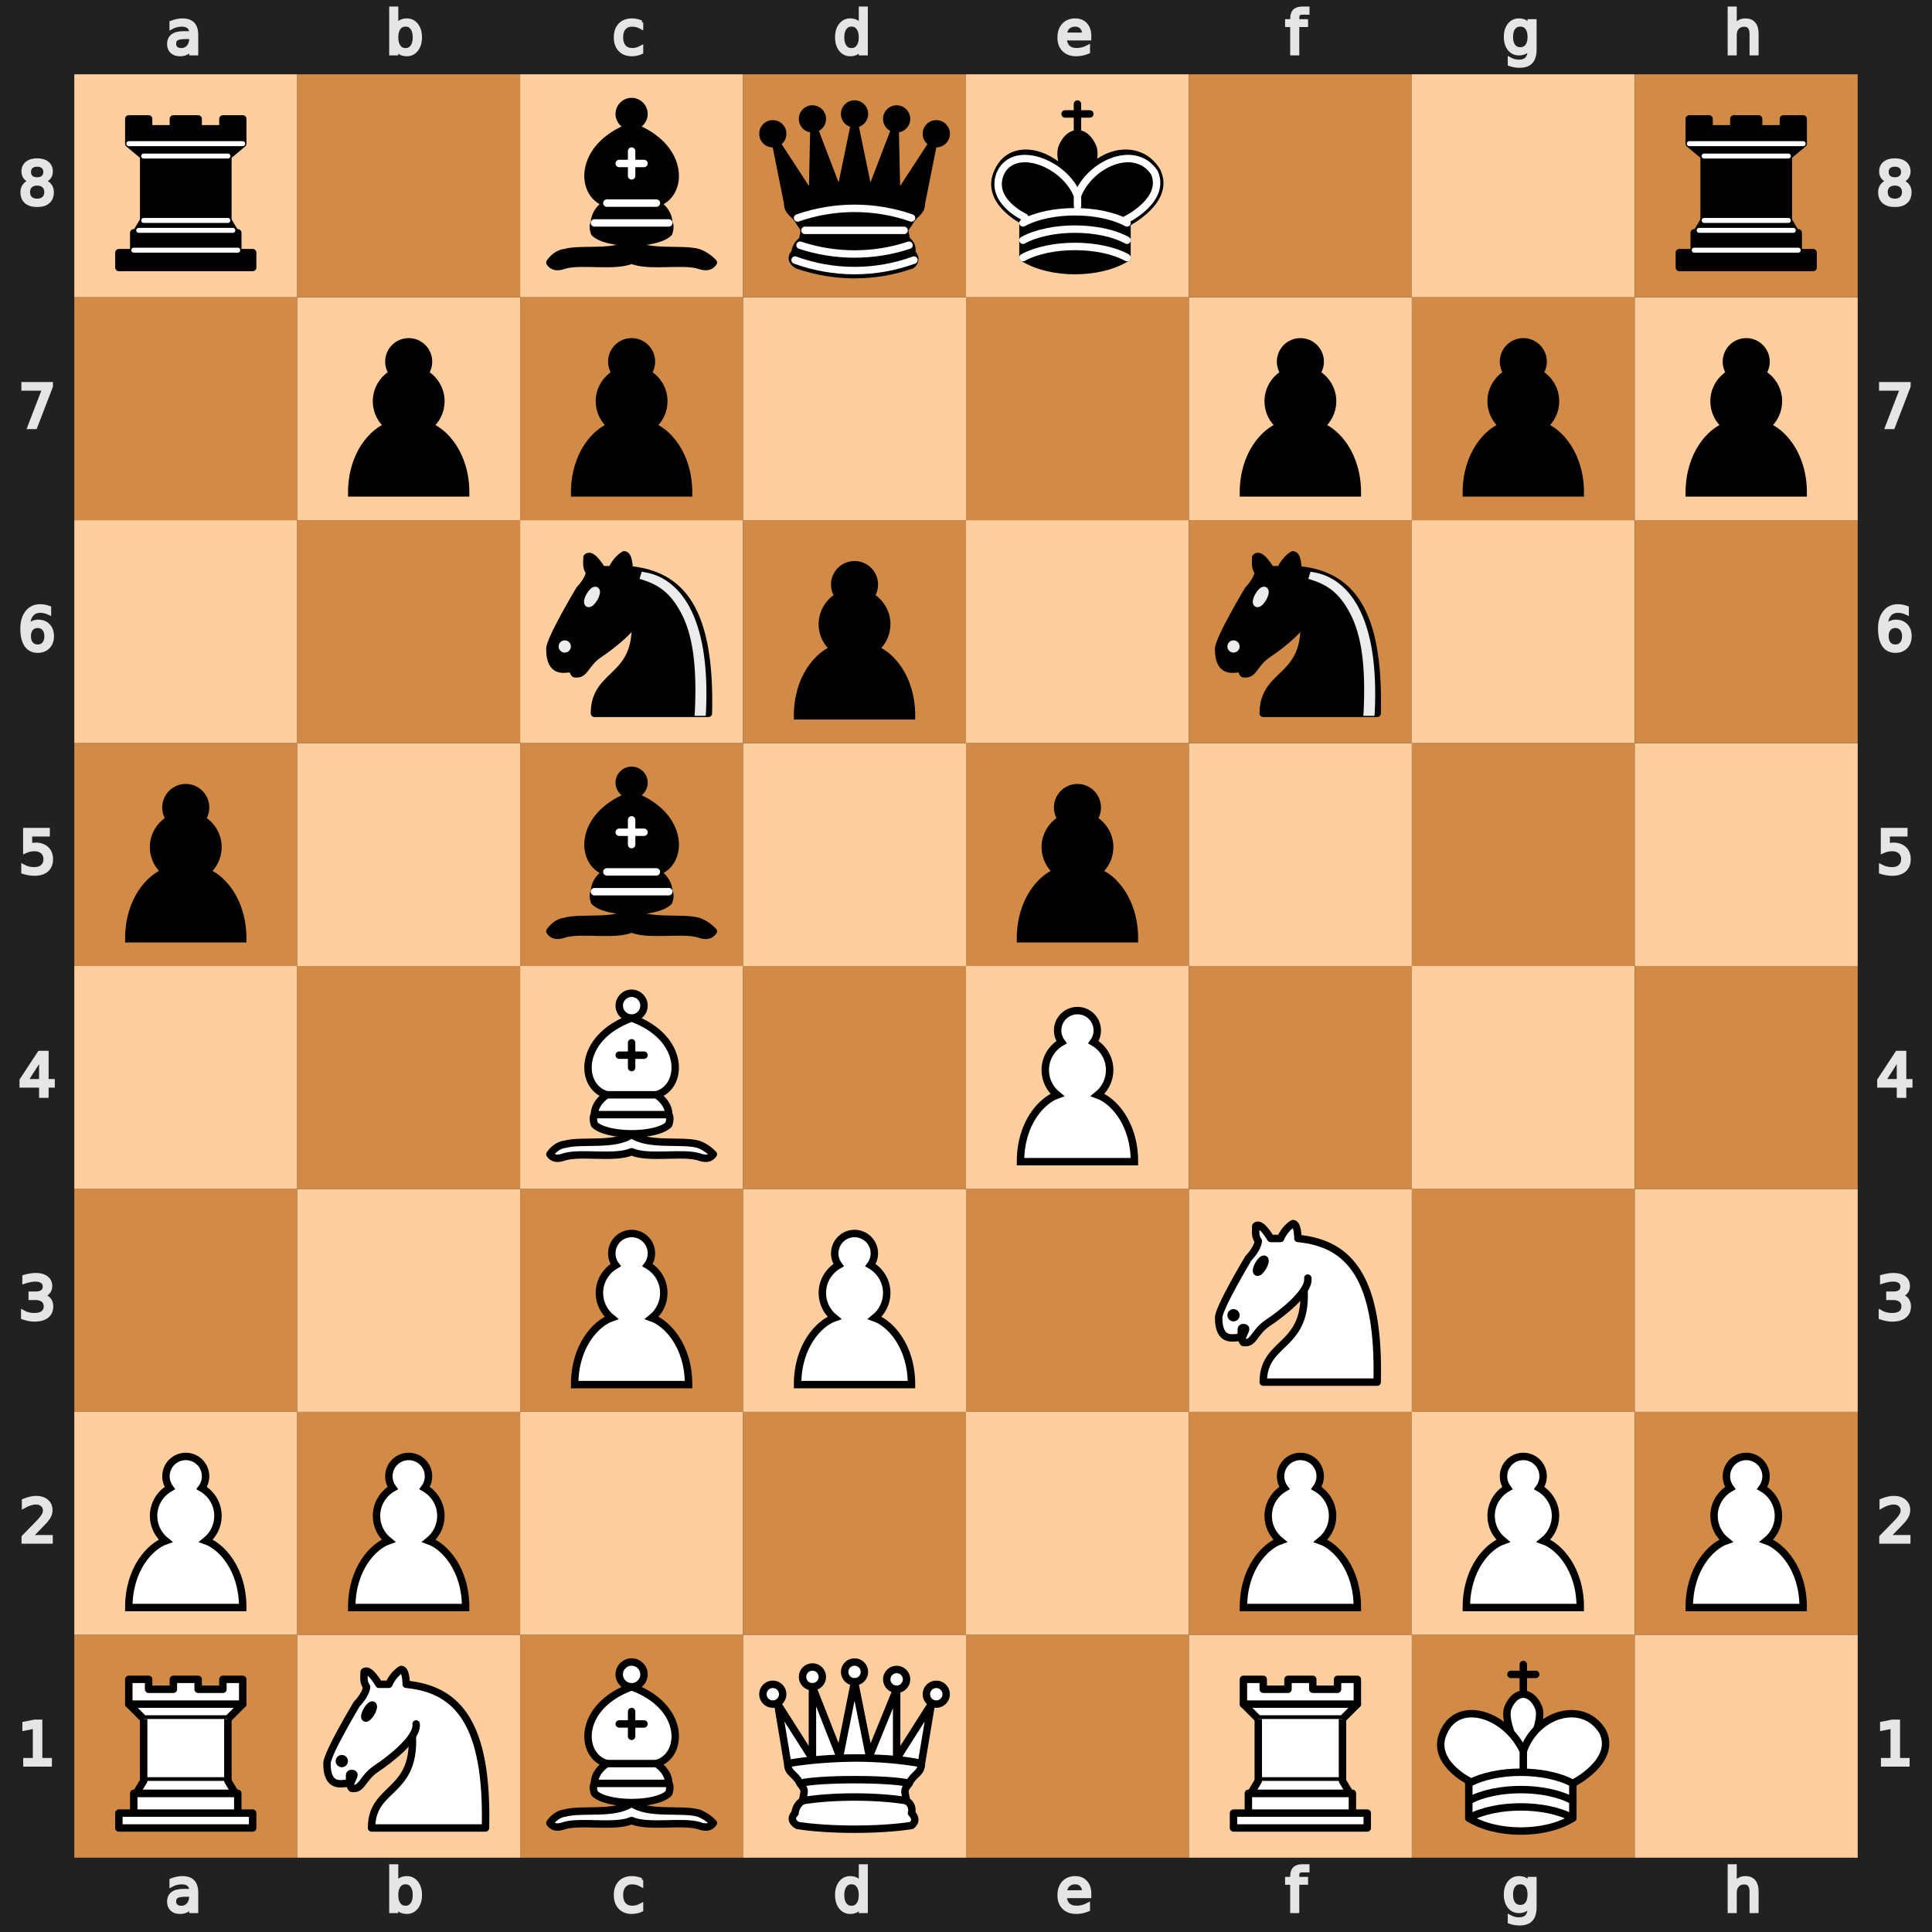
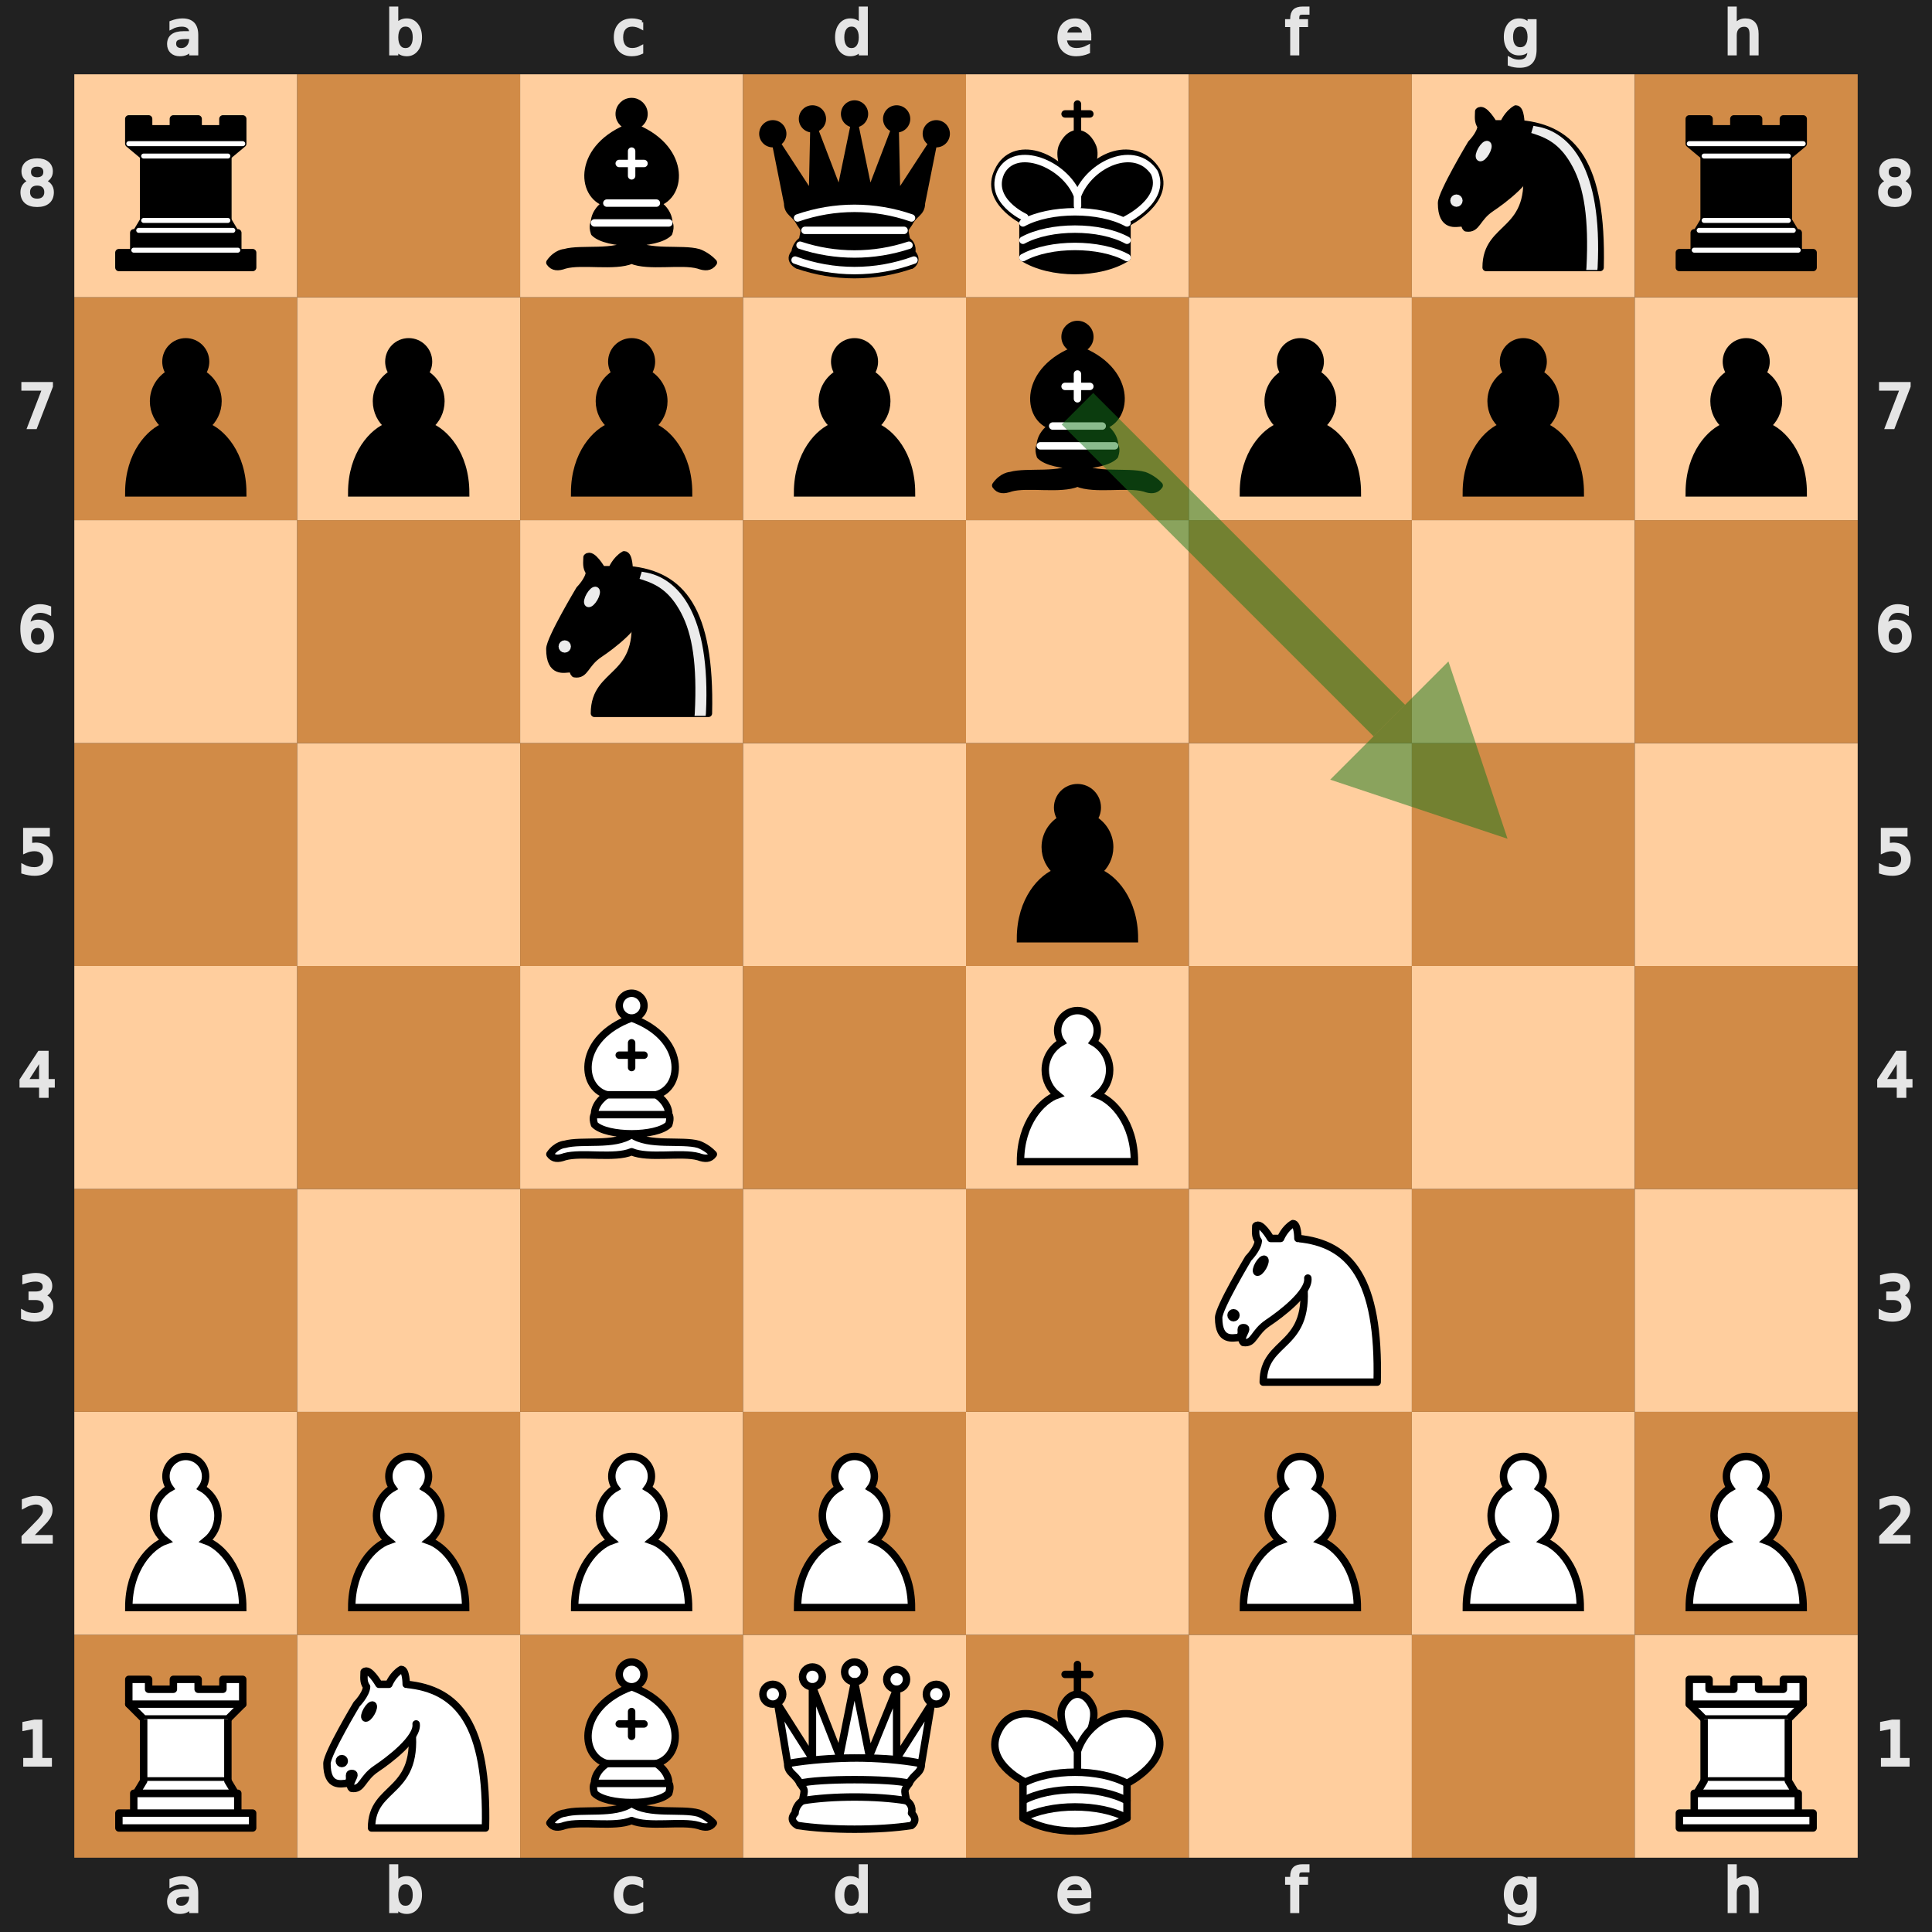
<svg xmlns="http://www.w3.org/2000/svg" xmlns:xlink="http://www.w3.org/1999/xlink" version="1.2" baseProfile="tiny" viewBox="0 0 390 390">
  <defs>
    <g id="white-pawn" class="white pawn">
      <path d="M22.5 9c-2.21 0-4 1.79-4 4 0 .89.29 1.71.78 2.38C17.33 16.5 16 18.59 16 21c0 2.03.94 3.84 2.41 5.03-3 1.06-7.41 5.55-7.41 13.47h23c0-7.92-4.41-12.41-7.41-13.47 1.47-1.19 2.41-3 2.41-5.03 0-2.41-1.33-4.5-3.28-5.62.49-.67.78-1.49.78-2.38 0-2.21-1.79-4-4-4z" fill="#fff" stroke="#000" stroke-width="1.5" stroke-linecap="round" />
    </g>
    <g id="white-knight" class="white knight" fill="none" fill-rule="evenodd" stroke="#000" stroke-width="1.5" stroke-linecap="round" stroke-linejoin="round">
      <path d="M 22,10 C 32.5,11 38.5,18 38,39 L 15,39 C 15,30 25,32.5 23,18" style="fill:#ffffff; stroke:#000000;" />
      <path d="M 24,18 C 24.38,20.91 18.45,25.37 16,27 C 13,29 13.18,31.34 11,31 C 9.958,30.06 12.41,27.96 11,28 C 10,28 11.19,29.23 10,30 C 9,30 5.997,31 6,26 C 6,24 12,14 12,14 C 12,14 13.89,12.1 14,10.5 C 13.27,9.506 13.5,8.5 13.5,7.5 C 14.5,6.5 16.5,10 16.5,10 L 18.5,10 C 18.5,10 19.28,8.008 21,7 C 22,7 22,10 22,10" style="fill:#ffffff; stroke:#000000;" />
      <path d="M 9.5 25.5 A 0.5 0.5 0 1 1 8.5,25.5 A 0.5 0.5 0 1 1 9.5 25.5 z" style="fill:#000000; stroke:#000000;" />
      <path d="M 15 15.5 A 0.5 1.5 0 1 1 14,15.5 A 0.5 1.5 0 1 1 15 15.5 z" transform="matrix(0.866,0.5,-0.5,0.866,9.693,-5.173)" style="fill:#000000; stroke:#000000;" />
    </g>
    <g id="white-bishop" class="white bishop" fill="none" fill-rule="evenodd" stroke="#000" stroke-width="1.5" stroke-linecap="round" stroke-linejoin="round">
      <g fill="#fff" stroke-linecap="butt">
        <path d="M9 36c3.39-.97 10.11.43 13.5-2 3.39 2.43 10.11 1.03 13.5 2 0 0 1.65.54 3 2-.68.97-1.65.99-3 .5-3.39-.97-10.11.46-13.5-1-3.39 1.46-10.11.03-13.5 1-1.354.49-2.323.47-3-.5 1.354-1.94 3-2 3-2zM15 32c2.5 2.5 12.5 2.5 15 0 .5-1.5 0-2 0-2 0-2.5-2.5-4-2.5-4 5.5-1.5 6-11.5-5-15.5-11 4-10.5 14-5 15.5 0 0-2.5 1.5-2.5 4 0 0-.5.5 0 2zM25 8a2.5 2.5 0 1 1-5 0 2.5 2.5 0 1 1 5 0z" />
      </g>
      <path d="M17.5 26h10M15 30h15m-7.5-14.5v5M20 18h5" stroke-linejoin="miter" />
    </g>
    <g id="white-rook" class="white rook" fill="#fff" fill-rule="evenodd" stroke="#000" stroke-width="1.5" stroke-linecap="round" stroke-linejoin="round">
      <path d="M9 39h27v-3H9v3zM12 36v-4h21v4H12zM11 14V9h4v2h5V9h5v2h5V9h4v5" stroke-linecap="butt" />
      <path d="M34 14l-3 3H14l-3-3" />
      <path d="M31 17v12.5H14V17" stroke-linecap="butt" stroke-linejoin="miter" />
      <path d="M31 29.5l1.5 2.5h-20l1.5-2.5" />
      <path d="M11 14h23" fill="none" stroke-linejoin="miter" />
    </g>
    <g id="white-queen" class="white queen" fill="#fff" fill-rule="evenodd" stroke="#000" stroke-width="1.5" stroke-linecap="round" stroke-linejoin="round">
      <path d="M8 12a2 2 0 1 1-4 0 2 2 0 1 1 4 0zM24.5 7.5a2 2 0 1 1-4 0 2 2 0 1 1 4 0zM41 12a2 2 0 1 1-4 0 2 2 0 1 1 4 0zM16 8.5a2 2 0 1 1-4 0 2 2 0 1 1 4 0zM33 9a2 2 0 1 1-4 0 2 2 0 1 1 4 0z" />
      <path d="M9 26c8.5-1.5 21-1.5 27 0l2-12-7 11V11l-5.5 13.5-3-15-3 15-5.5-14V25L7 14l2 12zM9 26c0 2 1.5 2 2.5 4 1 1.5 1 1 .5 3.5-1.5 1-1.5 2.5-1.5 2.5-1.5 1.5.5 2.5.5 2.5 6.5 1 16.5 1 23 0 0 0 1.5-1 0-2.5 0 0 .5-1.5-1-2.5-.5-2.5-.5-2 .5-3.5 1-2 2.5-2 2.5-4-8.5-1.5-18.5-1.5-27 0z" stroke-linecap="butt" />
      <path d="M11.5 30c3.5-1 18.5-1 22 0M12 33.5c6-1 15-1 21 0" fill="none" />
    </g>
    <g id="white-king" class="white king" fill="none" fill-rule="evenodd" stroke="#000" stroke-width="1.5" stroke-linecap="round" stroke-linejoin="round">
      <path d="M22.5 11.63V6M20 8h5" stroke-linejoin="miter" />
      <path d="M22.5 25s4.5-7.5 3-10.5c0 0-1-2.5-3-2.5s-3 2.5-3 2.5c-1.5 3 3 10.5 3 10.5" fill="#fff" stroke-linecap="butt" stroke-linejoin="miter" />
      <path d="M11.5 37c5.5 3.5 15.5 3.5 21 0v-7s9-4.5 6-10.5c-4-6.5-13.5-3.5-16 4V27v-3.5c-3.5-7.5-13-10.5-16-4-3 6 5 10 5 10V37z" fill="#fff" />
      <path d="M11.5 30c5.5-3 15.5-3 21 0m-21 3.5c5.5-3 15.5-3 21 0m-21 3.5c5.5-3 15.5-3 21 0" />
    </g>
    <g id="black-pawn" class="black pawn">
      <path d="M22.5 9c-2.21 0-4 1.79-4 4 0 .89.29 1.71.78 2.38C17.33 16.5 16 18.59 16 21c0 2.03.94 3.84 2.41 5.03-3 1.06-7.41 5.55-7.41 13.47h23c0-7.92-4.41-12.41-7.41-13.47 1.47-1.19 2.41-3 2.41-5.03 0-2.41-1.33-4.5-3.28-5.62.49-.67.78-1.49.78-2.38 0-2.21-1.79-4-4-4z" stroke="#000" stroke-width="1.5" stroke-linecap="round" />
    </g>
    <g id="black-knight" class="black knight" fill="none" fill-rule="evenodd" stroke="#000" stroke-width="1.5" stroke-linecap="round" stroke-linejoin="round">
      <path d="M 22,10 C 32.5,11 38.5,18 38,39 L 15,39 C 15,30 25,32.5 23,18" style="fill:#000000; stroke:#000000;" />
      <path d="M 24,18 C 24.38,20.91 18.45,25.37 16,27 C 13,29 13.18,31.34 11,31 C 9.958,30.06 12.41,27.96 11,28 C 10,28 11.19,29.23 10,30 C 9,30 5.997,31 6,26 C 6,24 12,14 12,14 C 12,14 13.89,12.1 14,10.5 C 13.27,9.506 13.5,8.5 13.5,7.5 C 14.5,6.5 16.5,10 16.5,10 L 18.5,10 C 18.5,10 19.28,8.008 21,7 C 22,7 22,10 22,10" style="fill:#000000; stroke:#000000;" />
      <path d="M 9.5 25.5 A 0.5 0.5 0 1 1 8.5,25.5 A 0.5 0.5 0 1 1 9.5 25.5 z" style="fill:#ececec; stroke:#ececec;" />
      <path d="M 15 15.5 A 0.5 1.5 0 1 1 14,15.5 A 0.5 1.5 0 1 1 15 15.5 z" transform="matrix(0.866,0.5,-0.5,0.866,9.693,-5.173)" style="fill:#ececec; stroke:#ececec;" />
      <path d="M 24.55,10.4 L 24.1,11.85 L 24.6,12 C 27.75,13 30.25,14.49 32.5,18.75 C 34.75,23.01 35.75,29.06 35.25,39 L 35.2,39.5 L 37.45,39.5 L 37.5,39 C 38,28.94 36.62,22.15 34.25,17.66 C 31.88,13.17 28.46,11.02 25.06,10.5 L 24.55,10.4 z " style="fill:#ececec; stroke:none;" />
    </g>
    <g id="black-bishop" class="black bishop" fill="none" fill-rule="evenodd" stroke="#000" stroke-width="1.5" stroke-linecap="round" stroke-linejoin="round">
      <path d="M9 36c3.39-.97 10.11.43 13.5-2 3.39 2.43 10.11 1.03 13.5 2 0 0 1.65.54 3 2-.68.97-1.65.99-3 .5-3.39-.97-10.11.46-13.5-1-3.39 1.46-10.11.03-13.5 1-1.354.49-2.323.47-3-.5 1.354-1.94 3-2 3-2zm6-4c2.5 2.5 12.5 2.5 15 0 .5-1.5 0-2 0-2 0-2.5-2.5-4-2.5-4 5.5-1.5 6-11.5-5-15.5-11 4-10.5 14-5 15.5 0 0-2.5 1.5-2.5 4 0 0-.5.5 0 2zM25 8a2.5 2.5 0 1 1-5 0 2.5 2.5 0 1 1 5 0z" fill="#000" stroke-linecap="butt" />
      <path d="M17.5 26h10M15 30h15m-7.5-14.5v5M20 18h5" stroke="#fff" stroke-linejoin="miter" />
    </g>
    <g id="black-rook" class="black rook" fill="#000" fill-rule="evenodd" stroke="#000" stroke-width="1.5" stroke-linecap="round" stroke-linejoin="round">
      <path d="M9 39h27v-3H9v3zM12.5 32l1.5-2.5h17l1.5 2.5h-20zM12 36v-4h21v4H12z" stroke-linecap="butt" />
      <path d="M14 29.5v-13h17v13H14z" stroke-linecap="butt" stroke-linejoin="miter" />
      <path d="M14 16.5L11 14h23l-3 2.5H14zM11 14V9h4v2h5V9h5v2h5V9h4v5H11z" stroke-linecap="butt" />
      <path d="M12 35.5h21M13 31.5h19M14 29.5h17M14 16.5h17M11 14h23" fill="none" stroke="#fff" stroke-width="1" stroke-linejoin="miter" />
    </g>
    <g id="black-queen" class="black queen" fill="#000" fill-rule="evenodd" stroke="#000" stroke-width="1.5" stroke-linecap="round" stroke-linejoin="round">
      <g fill="#000" stroke="none">
        <circle cx="6" cy="12" r="2.75" />
        <circle cx="14" cy="9" r="2.75" />
        <circle cx="22.5" cy="8" r="2.75" />
        <circle cx="31" cy="9" r="2.75" />
        <circle cx="39" cy="12" r="2.75" />
      </g>
      <path d="M9 26c8.5-1.5 21-1.5 27 0l2.5-12.5L31 25l-.3-14.1-5.2 13.6-3-14.5-3 14.5-5.2-13.6L14 25 6.5 13.5 9 26zM9 26c0 2 1.5 2 2.5 4 1 1.5 1 1 .5 3.5-1.5 1-1.5 2.5-1.5 2.5-1.5 1.5.5 2.5.5 2.5 6.5 1 16.5 1 23 0 0 0 1.5-1 0-2.5 0 0 .5-1.5-1-2.5-.5-2.5-.5-2 .5-3.5 1-2 2.5-2 2.5-4-8.5-1.5-18.5-1.5-27 0z" stroke-linecap="butt" />
      <path d="M11 38.5a35 35 1 0 0 23 0" fill="none" stroke-linecap="butt" />
      <path d="M11 29a35 35 1 0 1 23 0M12.5 31.5h20M11.5 34.5a35 35 1 0 0 22 0M10.5 37.5a35 35 1 0 0 24 0" fill="none" stroke="#fff" />
    </g>
    <g id="black-king" class="black king" fill="none" fill-rule="evenodd" stroke="#000" stroke-width="1.5" stroke-linecap="round" stroke-linejoin="round">
      <path d="M22.5 11.63V6" stroke-linejoin="miter" />
      <path d="M22.5 25s4.5-7.5 3-10.5c0 0-1-2.5-3-2.5s-3 2.5-3 2.5c-1.5 3 3 10.5 3 10.5" fill="#000" stroke-linecap="butt" stroke-linejoin="miter" />
      <path d="M11.5 37c5.5 3.5 15.5 3.5 21 0v-7s9-4.5 6-10.5c-4-6.5-13.5-3.5-16 4V27v-3.5c-3.5-7.5-13-10.5-16-4-3 6 5 10 5 10V37z" fill="#000" />
      <path d="M20 8h5" stroke-linejoin="miter" />
      <path d="M32 29.5s8.5-4 6.03-9.65C34.15 14 25 18 22.5 24.5l.01 2.1-.01-2.1C20 18 9.906 14 6.997 19.85c-2.497 5.65 4.853 9 4.853 9M11.5 30c5.5-3 15.5-3 21 0m-21 3.5c5.5-3 15.5-3 21 0m-21 3.5c5.5-3 15.5-3 21 0" stroke="#fff" />
    </g>
  </defs>
  <rect x="0" y="0" width="390" height="390" fill="#212121" />
  <g transform="translate(20, 0) scale(0.75, 0.75)" fill="#e5e5e5" stroke="#e5e5e5">
    <path d="M23.328 10.016q-1.742 0-2.414.398-.672.398-.672 1.36 0 .765.5 1.218.508.445 1.375.445 1.196 0 1.914-.843.727-.852.727-2.258v-.32zm2.867-.594v4.992h-1.437v-1.328q-.492.797-1.227 1.18-.734.375-1.797.375-1.343 0-2.14-.75-.79-.758-.79-2.024 0-1.476.985-2.226.992-.75 2.953-.75h2.016V8.75q0-.992-.656-1.531-.649-.547-1.829-.547-.75 0-1.46.18-.711.18-1.368.539V6.062q.79-.304 1.532-.453.742-.156 1.445-.156 1.898 0 2.836.984.937.985.937 2.985z" />
  </g>
  <g transform="translate(20, 375) scale(0.75, 0.75)" fill="#e5e5e5" stroke="#e5e5e5">
    <path d="M23.328 10.016q-1.742 0-2.414.398-.672.398-.672 1.36 0 .765.5 1.218.508.445 1.375.445 1.196 0 1.914-.843.727-.852.727-2.258v-.32zm2.867-.594v4.992h-1.437v-1.328q-.492.797-1.227 1.18-.734.375-1.797.375-1.343 0-2.14-.75-.79-.758-.79-2.024 0-1.476.985-2.226.992-.75 2.953-.75h2.016V8.75q0-.992-.656-1.531-.649-.547-1.829-.547-.75 0-1.46.18-.711.18-1.368.539V6.062q.79-.304 1.532-.453.742-.156 1.445-.156 1.898 0 2.836.984.937.985.937 2.985z" />
  </g>
  <g transform="translate(65, 0) scale(0.75, 0.75)" fill="#e5e5e5" stroke="#e5e5e5">
    <path d="M24.922 10.047q0-1.586-.656-2.485-.649-.906-1.79-.906-1.14 0-1.796.906-.649.899-.649 2.485 0 1.586.649 2.492.656.898 1.797.898 1.14 0 1.789-.898.656-.906.656-2.492zm-4.89-3.055q.452-.781 1.14-1.156.695-.383 1.656-.383 1.594 0 2.586 1.266 1 1.265 1 3.328 0 2.062-1 3.328-.992 1.266-2.586 1.266-.96 0-1.656-.375-.688-.383-1.14-1.164v1.312h-1.446V2.258h1.445z" />
  </g>
  <g transform="translate(65, 375) scale(0.75, 0.75)" fill="#e5e5e5" stroke="#e5e5e5">
    <path d="M24.922 10.047q0-1.586-.656-2.485-.649-.906-1.79-.906-1.14 0-1.796.906-.649.899-.649 2.485 0 1.586.649 2.492.656.898 1.797.898 1.14 0 1.789-.898.656-.906.656-2.492zm-4.89-3.055q.452-.781 1.14-1.156.695-.383 1.656-.383 1.594 0 2.586 1.266 1 1.265 1 3.328 0 2.062-1 3.328-.992 1.266-2.586 1.266-.96 0-1.656-.375-.688-.383-1.14-1.164v1.312h-1.446V2.258h1.445z" />
  </g>
  <g transform="translate(110, 0) scale(0.75, 0.75)" fill="#e5e5e5" stroke="#e5e5e5">
    <path d="M25.96 6v1.344q-.608-.336-1.226-.5-.609-.172-1.234-.172-1.398 0-2.172.89-.773.883-.773 2.485 0 1.601.773 2.492.774.883 2.172.883.625 0 1.234-.164.618-.172 1.227-.508v1.328q-.602.281-1.25.422-.64.14-1.367.14-1.977 0-3.14-1.242-1.165-1.242-1.165-3.351 0-2.14 1.172-3.367 1.18-1.227 3.227-1.227.664 0 1.296.14.633.134 1.227.407z" />
  </g>
  <g transform="translate(110, 375) scale(0.75, 0.75)" fill="#e5e5e5" stroke="#e5e5e5">
    <path d="M25.96 6v1.344q-.608-.336-1.226-.5-.609-.172-1.234-.172-1.398 0-2.172.89-.773.883-.773 2.485 0 1.601.773 2.492.774.883 2.172.883.625 0 1.234-.164.618-.172 1.227-.508v1.328q-.602.281-1.25.422-.64.14-1.367.14-1.977 0-3.14-1.242-1.165-1.242-1.165-3.351 0-2.14 1.172-3.367 1.18-1.227 3.227-1.227.664 0 1.296.14.633.134 1.227.407z" />
  </g>
  <g transform="translate(155, 0) scale(0.75, 0.75)" fill="#e5e5e5" stroke="#e5e5e5">
    <path d="M24.973 6.992V2.258h1.437v12.156h-1.437v-1.312q-.453.78-1.149 1.164-.687.375-1.656.375-1.586 0-2.586-1.266-.992-1.266-.992-3.328 0-2.063.992-3.328 1-1.266 2.586-1.266.969 0 1.656.383.696.375 1.149 1.156zm-4.899 3.055q0 1.586.649 2.492.656.898 1.797.898 1.14 0 1.796-.898.657-.906.657-2.492 0-1.586-.657-2.485-.656-.906-1.796-.906-1.141 0-1.797.906-.649.899-.649 2.485z" />
  </g>
  <g transform="translate(155, 375) scale(0.75, 0.75)" fill="#e5e5e5" stroke="#e5e5e5">
    <path d="M24.973 6.992V2.258h1.437v12.156h-1.437v-1.312q-.453.78-1.149 1.164-.687.375-1.656.375-1.586 0-2.586-1.266-.992-1.266-.992-3.328 0-2.063.992-3.328 1-1.266 2.586-1.266.969 0 1.656.383.696.375 1.149 1.156zm-4.899 3.055q0 1.586.649 2.492.656.898 1.797.898 1.14 0 1.796-.898.657-.906.657-2.492 0-1.586-.657-2.485-.656-.906-1.796-.906-1.141 0-1.797.906-.649.899-.649 2.485z" />
  </g>
  <g transform="translate(200, 0) scale(0.75, 0.75)" fill="#e5e5e5" stroke="#e5e5e5">
    <path d="M26.555 9.68v.703h-6.61q.094 1.484.89 2.265.806.774 2.235.774.828 0 1.602-.203.781-.203 1.547-.61v1.36q-.774.328-1.586.5-.813.172-1.649.172-2.093 0-3.32-1.22-1.219-1.218-1.219-3.296 0-2.148 1.157-3.406 1.164-1.266 3.132-1.266 1.766 0 2.79 1.14 1.03 1.134 1.03 3.087zm-1.438-.422q-.015-1.18-.664-1.883-.64-.703-1.703-.703-1.203 0-1.93.68-.718.68-.828 1.914z" />
  </g>
  <g transform="translate(200, 375) scale(0.75, 0.75)" fill="#e5e5e5" stroke="#e5e5e5">
    <path d="M26.555 9.68v.703h-6.61q.094 1.484.89 2.265.806.774 2.235.774.828 0 1.602-.203.781-.203 1.547-.61v1.36q-.774.328-1.586.5-.813.172-1.649.172-2.093 0-3.32-1.22-1.219-1.218-1.219-3.296 0-2.148 1.157-3.406 1.164-1.266 3.132-1.266 1.766 0 2.79 1.14 1.03 1.134 1.03 3.087zm-1.438-.422q-.015-1.18-.664-1.883-.64-.703-1.703-.703-1.203 0-1.93.68-.718.68-.828 1.914z" />
  </g>
  <g transform="translate(245, 0) scale(0.75, 0.75)" fill="#e5e5e5" stroke="#e5e5e5">
    <path d="M25.285 2.258v1.195H23.91q-.773 0-1.078.313-.297.312-.297 1.125v.773h2.367v1.117h-2.367v7.633H21.09V6.781h-1.375V5.664h1.375v-.61q0-1.46.68-2.124.68-.672 2.156-.672z" />
  </g>
  <g transform="translate(245, 375) scale(0.75, 0.75)" fill="#e5e5e5" stroke="#e5e5e5">
    <path d="M25.285 2.258v1.195H23.91q-.773 0-1.078.313-.297.312-.297 1.125v.773h2.367v1.117h-2.367v7.633H21.09V6.781h-1.375V5.664h1.375v-.61q0-1.46.68-2.124.68-.672 2.156-.672z" />
  </g>
  <g transform="translate(290, 0) scale(0.75, 0.75)" fill="#e5e5e5" stroke="#e5e5e5">
    <path d="M24.973 9.937q0-1.562-.649-2.421-.64-.86-1.804-.86-1.157 0-1.805.86-.64.859-.64 2.421 0 1.555.64 2.415.648.859 1.805.859 1.164 0 1.804-.86.649-.859.649-2.414zm1.437 3.391q0 2.234-.992 3.32-.992 1.094-3.04 1.094-.757 0-1.429-.117-.672-.11-1.304-.344v-1.398q.632.344 1.25.508.617.164 1.257.164 1.414 0 2.118-.743.703-.734.703-2.226v-.711q-.446.773-1.141 1.156-.695.383-1.664.383-1.61 0-2.594-1.227-.984-1.226-.984-3.25 0-2.03.984-3.257.985-1.227 2.594-1.227.969 0 1.664.383t1.14 1.156V5.664h1.438z" />
  </g>
  <g transform="translate(290, 375) scale(0.75, 0.75)" fill="#e5e5e5" stroke="#e5e5e5">
    <path d="M24.973 9.937q0-1.562-.649-2.421-.64-.86-1.804-.86-1.157 0-1.805.86-.64.859-.64 2.421 0 1.555.64 2.415.648.859 1.805.859 1.164 0 1.804-.86.649-.859.649-2.414zm1.437 3.391q0 2.234-.992 3.32-.992 1.094-3.04 1.094-.757 0-1.429-.117-.672-.11-1.304-.344v-1.398q.632.344 1.25.508.617.164 1.257.164 1.414 0 2.118-.743.703-.734.703-2.226v-.711q-.446.773-1.141 1.156-.695.383-1.664.383-1.61 0-2.594-1.227-.984-1.226-.984-3.25 0-2.03.984-3.257.985-1.227 2.594-1.227.969 0 1.664.383t1.14 1.156V5.664h1.438z" />
  </g>
  <g transform="translate(335, 0) scale(0.75, 0.75)" fill="#e5e5e5" stroke="#e5e5e5">
    <path d="M26.164 9.133v5.281h-1.437V9.18q0-1.243-.485-1.86-.484-.617-1.453-.617-1.164 0-1.836.742-.672.742-.672 2.024v4.945h-1.445V2.258h1.445v4.765q.516-.789 1.211-1.18.703-.39 1.617-.39 1.508 0 2.282.938.773.93.773 2.742z" />
  </g>
  <g transform="translate(335, 375) scale(0.75, 0.75)" fill="#e5e5e5" stroke="#e5e5e5">
    <path d="M26.164 9.133v5.281h-1.437V9.18q0-1.243-.485-1.86-.484-.617-1.453-.617-1.164 0-1.836.742-.672.742-.672 2.024v4.945h-1.445V2.258h1.445v4.765q.516-.789 1.211-1.18.703-.39 1.617-.39 1.508 0 2.282.938.773.93.773 2.742z" />
  </g>
  <g transform="translate(0, 335) scale(0.75, 0.75)" fill="#e5e5e5" stroke="#e5e5e5">
    <path d="M6.754 26.996h2.578v-8.898l-2.805.562v-1.437l2.79-.563h1.578v10.336h2.578v1.328h-6.72z" />
  </g>
  <g transform="translate(375, 335) scale(0.75, 0.75)" fill="#e5e5e5" stroke="#e5e5e5">
    <path d="M6.754 26.996h2.578v-8.898l-2.805.562v-1.437l2.79-.563h1.578v10.336h2.578v1.328h-6.72z" />
  </g>
  <g transform="translate(0, 290) scale(0.75, 0.75)" fill="#e5e5e5" stroke="#e5e5e5">
    <path d="M8.195 26.996h5.508v1.328H6.297v-1.328q.898-.93 2.445-2.492 1.555-1.57 1.953-2.024.758-.851 1.055-1.437.305-.594.305-1.164 0-.93-.657-1.516-.648-.586-1.695-.586-.742 0-1.57.258-.82.258-1.758.781v-1.593q.953-.383 1.781-.578.828-.196 1.516-.196 1.812 0 2.89.906 1.079.907 1.079 2.422 0 .72-.274 1.368-.265.64-.976 1.515-.196.227-1.243 1.313-1.046 1.078-2.953 3.023z" />
  </g>
  <g transform="translate(375, 290) scale(0.75, 0.75)" fill="#e5e5e5" stroke="#e5e5e5">
    <path d="M8.195 26.996h5.508v1.328H6.297v-1.328q.898-.93 2.445-2.492 1.555-1.57 1.953-2.024.758-.851 1.055-1.437.305-.594.305-1.164 0-.93-.657-1.516-.648-.586-1.695-.586-.742 0-1.57.258-.82.258-1.758.781v-1.593q.953-.383 1.781-.578.828-.196 1.516-.196 1.812 0 2.89.906 1.079.907 1.079 2.422 0 .72-.274 1.368-.265.64-.976 1.515-.196.227-1.243 1.313-1.046 1.078-2.953 3.023z" />
  </g>
  <g transform="translate(0, 245) scale(0.75, 0.75)" fill="#e5e5e5" stroke="#e5e5e5">
    <path d="M11.434 22.035q1.132.242 1.765 1.008.64.766.64 1.89 0 1.727-1.187 2.672-1.187.946-3.375.946-.734 0-1.515-.149-.774-.14-1.602-.43V26.45q.656.383 1.438.578.78.196 1.632.196 1.485 0 2.258-.586.782-.586.782-1.703 0-1.032-.727-1.61-.719-.586-2.008-.586h-1.36v-1.297h1.423q1.164 0 1.78-.46.618-.47.618-1.344 0-.899-.64-1.375-.633-.485-1.82-.485-.65 0-1.391.141-.743.14-1.633.437V16.95q.898-.25 1.68-.375.788-.125 1.484-.125 1.797 0 2.844.82 1.046.813 1.046 2.204 0 .968-.554 1.64-.555.664-1.578.922z" />
  </g>
  <g transform="translate(375, 245) scale(0.75, 0.75)" fill="#e5e5e5" stroke="#e5e5e5">
    <path d="M11.434 22.035q1.132.242 1.765 1.008.64.766.64 1.89 0 1.727-1.187 2.672-1.187.946-3.375.946-.734 0-1.515-.149-.774-.14-1.602-.43V26.45q.656.383 1.438.578.78.196 1.632.196 1.485 0 2.258-.586.782-.586.782-1.703 0-1.032-.727-1.61-.719-.586-2.008-.586h-1.36v-1.297h1.423q1.164 0 1.78-.46.618-.47.618-1.344 0-.899-.64-1.375-.633-.485-1.82-.485-.65 0-1.391.141-.743.14-1.633.437V16.95q.898-.25 1.68-.375.788-.125 1.484-.125 1.797 0 2.844.82 1.046.813 1.046 2.204 0 .968-.554 1.64-.555.664-1.578.922z" />
  </g>
  <g transform="translate(0, 200) scale(0.75, 0.75)" fill="#e5e5e5" stroke="#e5e5e5">
    <path d="M11.016 18.035L7.03 24.262h3.985zm-.414-1.375h1.984v7.602h1.664v1.312h-1.664v2.75h-1.57v-2.75H5.75v-1.523z" />
  </g>
  <g transform="translate(375, 200) scale(0.75, 0.75)" fill="#e5e5e5" stroke="#e5e5e5">
    <path d="M11.016 18.035L7.03 24.262h3.985zm-.414-1.375h1.984v7.602h1.664v1.312h-1.664v2.75h-1.57v-2.75H5.75v-1.523z" />
  </g>
  <g transform="translate(0, 155) scale(0.75, 0.75)" fill="#e5e5e5" stroke="#e5e5e5">
    <path d="M6.719 16.66h6.195v1.328h-4.75v2.86q.344-.118.688-.172.343-.063.687-.063 1.953 0 3.094 1.07 1.14 1.07 1.14 2.899 0 1.883-1.171 2.93-1.172 1.039-3.305 1.039-.735 0-1.5-.125-.758-.125-1.57-.375v-1.586q.703.383 1.453.57.75.188 1.586.188 1.351 0 2.14-.711.79-.711.79-1.93 0-1.219-.79-1.93-.789-.71-2.14-.71-.633 0-1.266.14-.625.14-1.281.438z" />
  </g>
  <g transform="translate(375, 155) scale(0.75, 0.75)" fill="#e5e5e5" stroke="#e5e5e5">
    <path d="M6.719 16.66h6.195v1.328h-4.75v2.86q.344-.118.688-.172.343-.063.687-.063 1.953 0 3.094 1.07 1.14 1.07 1.14 2.899 0 1.883-1.171 2.93-1.172 1.039-3.305 1.039-.735 0-1.5-.125-.758-.125-1.57-.375v-1.586q.703.383 1.453.57.75.188 1.586.188 1.351 0 2.14-.711.79-.711.79-1.93 0-1.219-.79-1.93-.789-.71-2.14-.71-.633 0-1.266.14-.625.14-1.281.438z" />
  </g>
  <g transform="translate(0, 110) scale(0.75, 0.75)" fill="#e5e5e5" stroke="#e5e5e5">
    <path d="M10.137 21.863q-1.063 0-1.688.727-.617.726-.617 1.992 0 1.258.617 1.992.625.727 1.688.727 1.062 0 1.68-.727.624-.734.624-1.992 0-1.266-.625-1.992-.617-.727-1.68-.727zm3.133-4.945v1.437q-.594-.28-1.204-.43-.601-.148-1.195-.148-1.562 0-2.39 1.055-.82 1.055-.938 3.188.46-.68 1.156-1.04.696-.367 1.531-.367 1.758 0 2.774 1.07 1.023 1.063 1.023 2.899 0 1.797-1.062 2.883-1.063 1.086-2.828 1.086-2.024 0-3.094-1.547-1.07-1.555-1.07-4.5 0-2.766 1.312-4.406 1.313-1.649 3.524-1.649.593 0 1.195.117.61.118 1.266.352z" />
  </g>
  <g transform="translate(375, 110) scale(0.75, 0.75)" fill="#e5e5e5" stroke="#e5e5e5">
    <path d="M10.137 21.863q-1.063 0-1.688.727-.617.726-.617 1.992 0 1.258.617 1.992.625.727 1.688.727 1.062 0 1.68-.727.624-.734.624-1.992 0-1.266-.625-1.992-.617-.727-1.68-.727zm3.133-4.945v1.437q-.594-.28-1.204-.43-.601-.148-1.195-.148-1.562 0-2.39 1.055-.82 1.055-.938 3.188.46-.68 1.156-1.04.696-.367 1.531-.367 1.758 0 2.774 1.07 1.023 1.063 1.023 2.899 0 1.797-1.062 2.883-1.063 1.086-2.828 1.086-2.024 0-3.094-1.547-1.07-1.555-1.07-4.5 0-2.766 1.312-4.406 1.313-1.649 3.524-1.649.593 0 1.195.117.61.118 1.266.352z" />
  </g>
  <g transform="translate(0, 65) scale(0.75, 0.75)" fill="#e5e5e5" stroke="#e5e5e5">
    <path d="M6.25 16.66h7.5v.672L9.516 28.324H7.867l3.985-10.336H6.25z" />
  </g>
  <g transform="translate(375, 65) scale(0.75, 0.75)" fill="#e5e5e5" stroke="#e5e5e5">
    <path d="M6.25 16.66h7.5v.672L9.516 28.324H7.867l3.985-10.336H6.25z" />
  </g>
  <g transform="translate(0, 20) scale(0.75, 0.75)" fill="#e5e5e5" stroke="#e5e5e5">
    <path d="M10 22.785q-1.125 0-1.773.602-.641.601-.641 1.656t.64 1.656q.649.602 1.774.602t1.773-.602q.649-.61.649-1.656 0-1.055-.649-1.656-.64-.602-1.773-.602zm-1.578-.672q-1.016-.25-1.586-.945-.563-.695-.563-1.695 0-1.399.993-2.211 1-.813 2.734-.813 1.742 0 2.734.813.993.812.993 2.21 0 1-.57 1.696-.563.695-1.571.945 1.14.266 1.773 1.04.641.773.641 1.89 0 1.695-1.04 2.602-1.03.906-2.96.906t-2.969-.906Q6 26.738 6 25.043q0-1.117.64-1.89.641-.774 1.782-1.04zm-.578-2.492q0 .906.562 1.414.57.508 1.594.508 1.016 0 1.586-.508.578-.508.578-1.414 0-.906-.578-1.414-.57-.508-1.586-.508-1.023 0-1.594.508-.562.508-.562 1.414z" />
  </g>
  <g transform="translate(375, 20) scale(0.75, 0.75)" fill="#e5e5e5" stroke="#e5e5e5">
    <path d="M10 22.785q-1.125 0-1.773.602-.641.601-.641 1.656t.64 1.656q.649.602 1.774.602t1.773-.602q.649-.61.649-1.656 0-1.055-.649-1.656-.64-.602-1.773-.602zm-1.578-.672q-1.016-.25-1.586-.945-.563-.695-.563-1.695 0-1.399.993-2.211 1-.813 2.734-.813 1.742 0 2.734.813.993.812.993 2.21 0 1-.57 1.696-.563.695-1.571.945 1.14.266 1.773 1.04.641.773.641 1.89 0 1.695-1.04 2.602-1.03.906-2.96.906t-2.969-.906Q6 26.738 6 25.043q0-1.117.64-1.89.641-.774 1.782-1.04zm-.578-2.492q0 .906.562 1.414.57.508 1.594.508 1.016 0 1.586-.508.578-.508.578-1.414 0-.906-.578-1.414-.57-.508-1.586-.508-1.023 0-1.594.508-.562.508-.562 1.414z" />
  </g>
  <rect x="15" y="330" width="45" height="45" class="square dark a1" stroke="none" fill="#d18b47" />
  <rect x="60" y="330" width="45" height="45" class="square light b1" stroke="none" fill="#ffce9e" />
  <rect x="105" y="330" width="45" height="45" class="square dark c1" stroke="none" fill="#d18b47" />
  <rect x="150" y="330" width="45" height="45" class="square light d1" stroke="none" fill="#ffce9e" />
  <rect x="195" y="330" width="45" height="45" class="square dark e1" stroke="none" fill="#d18b47" />
  <rect x="240" y="330" width="45" height="45" class="square light f1" stroke="none" fill="#ffce9e" />
  <rect x="285" y="330" width="45" height="45" class="square dark g1" stroke="none" fill="#d18b47" />
  <rect x="330" y="330" width="45" height="45" class="square light h1" stroke="none" fill="#ffce9e" />
  <rect x="15" y="285" width="45" height="45" class="square light a2" stroke="none" fill="#ffce9e" />
  <rect x="60" y="285" width="45" height="45" class="square dark b2" stroke="none" fill="#d18b47" />
  <rect x="105" y="285" width="45" height="45" class="square light c2" stroke="none" fill="#ffce9e" />
  <rect x="150" y="285" width="45" height="45" class="square dark d2" stroke="none" fill="#d18b47" />
  <rect x="195" y="285" width="45" height="45" class="square light e2" stroke="none" fill="#ffce9e" />
  <rect x="240" y="285" width="45" height="45" class="square dark f2" stroke="none" fill="#d18b47" />
  <rect x="285" y="285" width="45" height="45" class="square light g2" stroke="none" fill="#ffce9e" />
  <rect x="330" y="285" width="45" height="45" class="square dark h2" stroke="none" fill="#d18b47" />
  <rect x="15" y="240" width="45" height="45" class="square dark a3" stroke="none" fill="#d18b47" />
  <rect x="60" y="240" width="45" height="45" class="square light b3" stroke="none" fill="#ffce9e" />
  <rect x="105" y="240" width="45" height="45" class="square dark c3" stroke="none" fill="#d18b47" />
  <rect x="150" y="240" width="45" height="45" class="square light d3" stroke="none" fill="#ffce9e" />
  <rect x="195" y="240" width="45" height="45" class="square dark e3" stroke="none" fill="#d18b47" />
  <rect x="240" y="240" width="45" height="45" class="square light f3" stroke="none" fill="#ffce9e" />
  <rect x="285" y="240" width="45" height="45" class="square dark g3" stroke="none" fill="#d18b47" />
  <rect x="330" y="240" width="45" height="45" class="square light h3" stroke="none" fill="#ffce9e" />
  <rect x="15" y="195" width="45" height="45" class="square light a4" stroke="none" fill="#ffce9e" />
  <rect x="60" y="195" width="45" height="45" class="square dark b4" stroke="none" fill="#d18b47" />
  <rect x="105" y="195" width="45" height="45" class="square light c4" stroke="none" fill="#ffce9e" />
  <rect x="150" y="195" width="45" height="45" class="square dark d4" stroke="none" fill="#d18b47" />
  <rect x="195" y="195" width="45" height="45" class="square light e4" stroke="none" fill="#ffce9e" />
  <rect x="240" y="195" width="45" height="45" class="square dark f4" stroke="none" fill="#d18b47" />
  <rect x="285" y="195" width="45" height="45" class="square light g4" stroke="none" fill="#ffce9e" />
  <rect x="330" y="195" width="45" height="45" class="square dark h4" stroke="none" fill="#d18b47" />
  <rect x="15" y="150" width="45" height="45" class="square dark a5" stroke="none" fill="#d18b47" />
  <rect x="60" y="150" width="45" height="45" class="square light b5" stroke="none" fill="#ffce9e" />
  <rect x="105" y="150" width="45" height="45" class="square dark c5" stroke="none" fill="#d18b47" />
  <rect x="150" y="150" width="45" height="45" class="square light d5" stroke="none" fill="#ffce9e" />
  <rect x="195" y="150" width="45" height="45" class="square dark e5" stroke="none" fill="#d18b47" />
  <rect x="240" y="150" width="45" height="45" class="square light f5" stroke="none" fill="#ffce9e" />
  <rect x="285" y="150" width="45" height="45" class="square dark g5" stroke="none" fill="#d18b47" />
  <rect x="330" y="150" width="45" height="45" class="square light h5" stroke="none" fill="#ffce9e" />
  <rect x="15" y="105" width="45" height="45" class="square light a6" stroke="none" fill="#ffce9e" />
  <rect x="60" y="105" width="45" height="45" class="square dark b6" stroke="none" fill="#d18b47" />
  <rect x="105" y="105" width="45" height="45" class="square light c6" stroke="none" fill="#ffce9e" />
  <rect x="150" y="105" width="45" height="45" class="square dark d6" stroke="none" fill="#d18b47" />
  <rect x="195" y="105" width="45" height="45" class="square light e6" stroke="none" fill="#ffce9e" />
  <rect x="240" y="105" width="45" height="45" class="square dark f6" stroke="none" fill="#d18b47" />
  <rect x="285" y="105" width="45" height="45" class="square light g6" stroke="none" fill="#ffce9e" />
  <rect x="330" y="105" width="45" height="45" class="square dark h6" stroke="none" fill="#d18b47" />
  <rect x="15" y="60" width="45" height="45" class="square dark a7" stroke="none" fill="#d18b47" />
  <rect x="60" y="60" width="45" height="45" class="square light b7" stroke="none" fill="#ffce9e" />
  <rect x="105" y="60" width="45" height="45" class="square dark c7" stroke="none" fill="#d18b47" />
  <rect x="150" y="60" width="45" height="45" class="square light d7" stroke="none" fill="#ffce9e" />
  <rect x="195" y="60" width="45" height="45" class="square dark e7" stroke="none" fill="#d18b47" />
  <rect x="240" y="60" width="45" height="45" class="square light f7" stroke="none" fill="#ffce9e" />
  <rect x="285" y="60" width="45" height="45" class="square dark g7" stroke="none" fill="#d18b47" />
  <rect x="330" y="60" width="45" height="45" class="square light h7" stroke="none" fill="#ffce9e" />
  <rect x="15" y="15" width="45" height="45" class="square light a8" stroke="none" fill="#ffce9e" />
  <rect x="60" y="15" width="45" height="45" class="square dark b8" stroke="none" fill="#d18b47" />
  <rect x="105" y="15" width="45" height="45" class="square light c8" stroke="none" fill="#ffce9e" />
  <rect x="150" y="15" width="45" height="45" class="square dark d8" stroke="none" fill="#d18b47" />
  <rect x="195" y="15" width="45" height="45" class="square light e8" stroke="none" fill="#ffce9e" />
  <rect x="240" y="15" width="45" height="45" class="square dark f8" stroke="none" fill="#d18b47" />
  <rect x="285" y="15" width="45" height="45" class="square light g8" stroke="none" fill="#ffce9e" />
  <rect x="330" y="15" width="45" height="45" class="square dark h8" stroke="none" fill="#d18b47" />
  <use href="#white-rook" xlink:href="#white-rook" transform="translate(15, 330)" />
  <use href="#white-knight" xlink:href="#white-knight" transform="translate(60, 330)" />
  <use href="#white-bishop" xlink:href="#white-bishop" transform="translate(105, 330)" />
  <use href="#white-queen" xlink:href="#white-queen" transform="translate(150, 330)" />
-   <use href="#white-rook" xlink:href="#white-rook" transform="translate(240, 330)" />
-   <use href="#white-king" xlink:href="#white-king" transform="translate(285, 330)" />
+   <use href="#white-king" xlink:href="#white-king" transform="translate(195, 330)" />
+   <use href="#white-rook" xlink:href="#white-rook" transform="translate(330, 330)" />
  <use href="#white-pawn" xlink:href="#white-pawn" transform="translate(15, 285)" />
  <use href="#white-pawn" xlink:href="#white-pawn" transform="translate(60, 285)" />
+   <use href="#white-pawn" xlink:href="#white-pawn" transform="translate(105, 285)" />
+   <use href="#white-pawn" xlink:href="#white-pawn" transform="translate(150, 285)" />
  <use href="#white-pawn" xlink:href="#white-pawn" transform="translate(240, 285)" />
  <use href="#white-pawn" xlink:href="#white-pawn" transform="translate(285, 285)" />
  <use href="#white-pawn" xlink:href="#white-pawn" transform="translate(330, 285)" />
-   <use href="#white-pawn" xlink:href="#white-pawn" transform="translate(105, 240)" />
-   <use href="#white-pawn" xlink:href="#white-pawn" transform="translate(150, 240)" />
  <use href="#white-knight" xlink:href="#white-knight" transform="translate(240, 240)" />
  <use href="#white-bishop" xlink:href="#white-bishop" transform="translate(105, 195)" />
  <use href="#white-pawn" xlink:href="#white-pawn" transform="translate(195, 195)" />
-   <use href="#black-pawn" xlink:href="#black-pawn" transform="translate(15, 150)" />
-   <use href="#black-bishop" xlink:href="#black-bishop" transform="translate(105, 150)" />
  <use href="#black-pawn" xlink:href="#black-pawn" transform="translate(195, 150)" />
  <use href="#black-knight" xlink:href="#black-knight" transform="translate(105, 105)" />
-   <use href="#black-pawn" xlink:href="#black-pawn" transform="translate(150, 105)" />
-   <use href="#black-knight" xlink:href="#black-knight" transform="translate(240, 105)" />
+   <use href="#black-pawn" xlink:href="#black-pawn" transform="translate(15, 60)" />
  <use href="#black-pawn" xlink:href="#black-pawn" transform="translate(60, 60)" />
  <use href="#black-pawn" xlink:href="#black-pawn" transform="translate(105, 60)" />
+   <use href="#black-pawn" xlink:href="#black-pawn" transform="translate(150, 60)" />
+   <use href="#black-bishop" xlink:href="#black-bishop" transform="translate(195, 60)" />
  <use href="#black-pawn" xlink:href="#black-pawn" transform="translate(240, 60)" />
  <use href="#black-pawn" xlink:href="#black-pawn" transform="translate(285, 60)" />
  <use href="#black-pawn" xlink:href="#black-pawn" transform="translate(330, 60)" />
  <use href="#black-rook" xlink:href="#black-rook" transform="translate(15, 15)" />
  <use href="#black-bishop" xlink:href="#black-bishop" transform="translate(105, 15)" />
  <use href="#black-queen" xlink:href="#black-queen" transform="translate(150, 15)" />
  <use href="#black-king" xlink:href="#black-king" transform="translate(195, 15)" />
+   <use href="#black-knight" xlink:href="#black-knight" transform="translate(285, 15)" />
  <use href="#black-rook" xlink:href="#black-rook" transform="translate(330, 15)" />
+   <line x1="217.5" y1="82.5" x2="280.453" y2="145.453" stroke="#15781B" opacity="0.502" stroke-width="9.0" stroke-linecap="butt" class="arrow" />
+   <polygon points="304.318,169.318 292.386,133.521 268.521,157.386" fill="#15781B" opacity="0.502" class="arrow" />
</svg>
